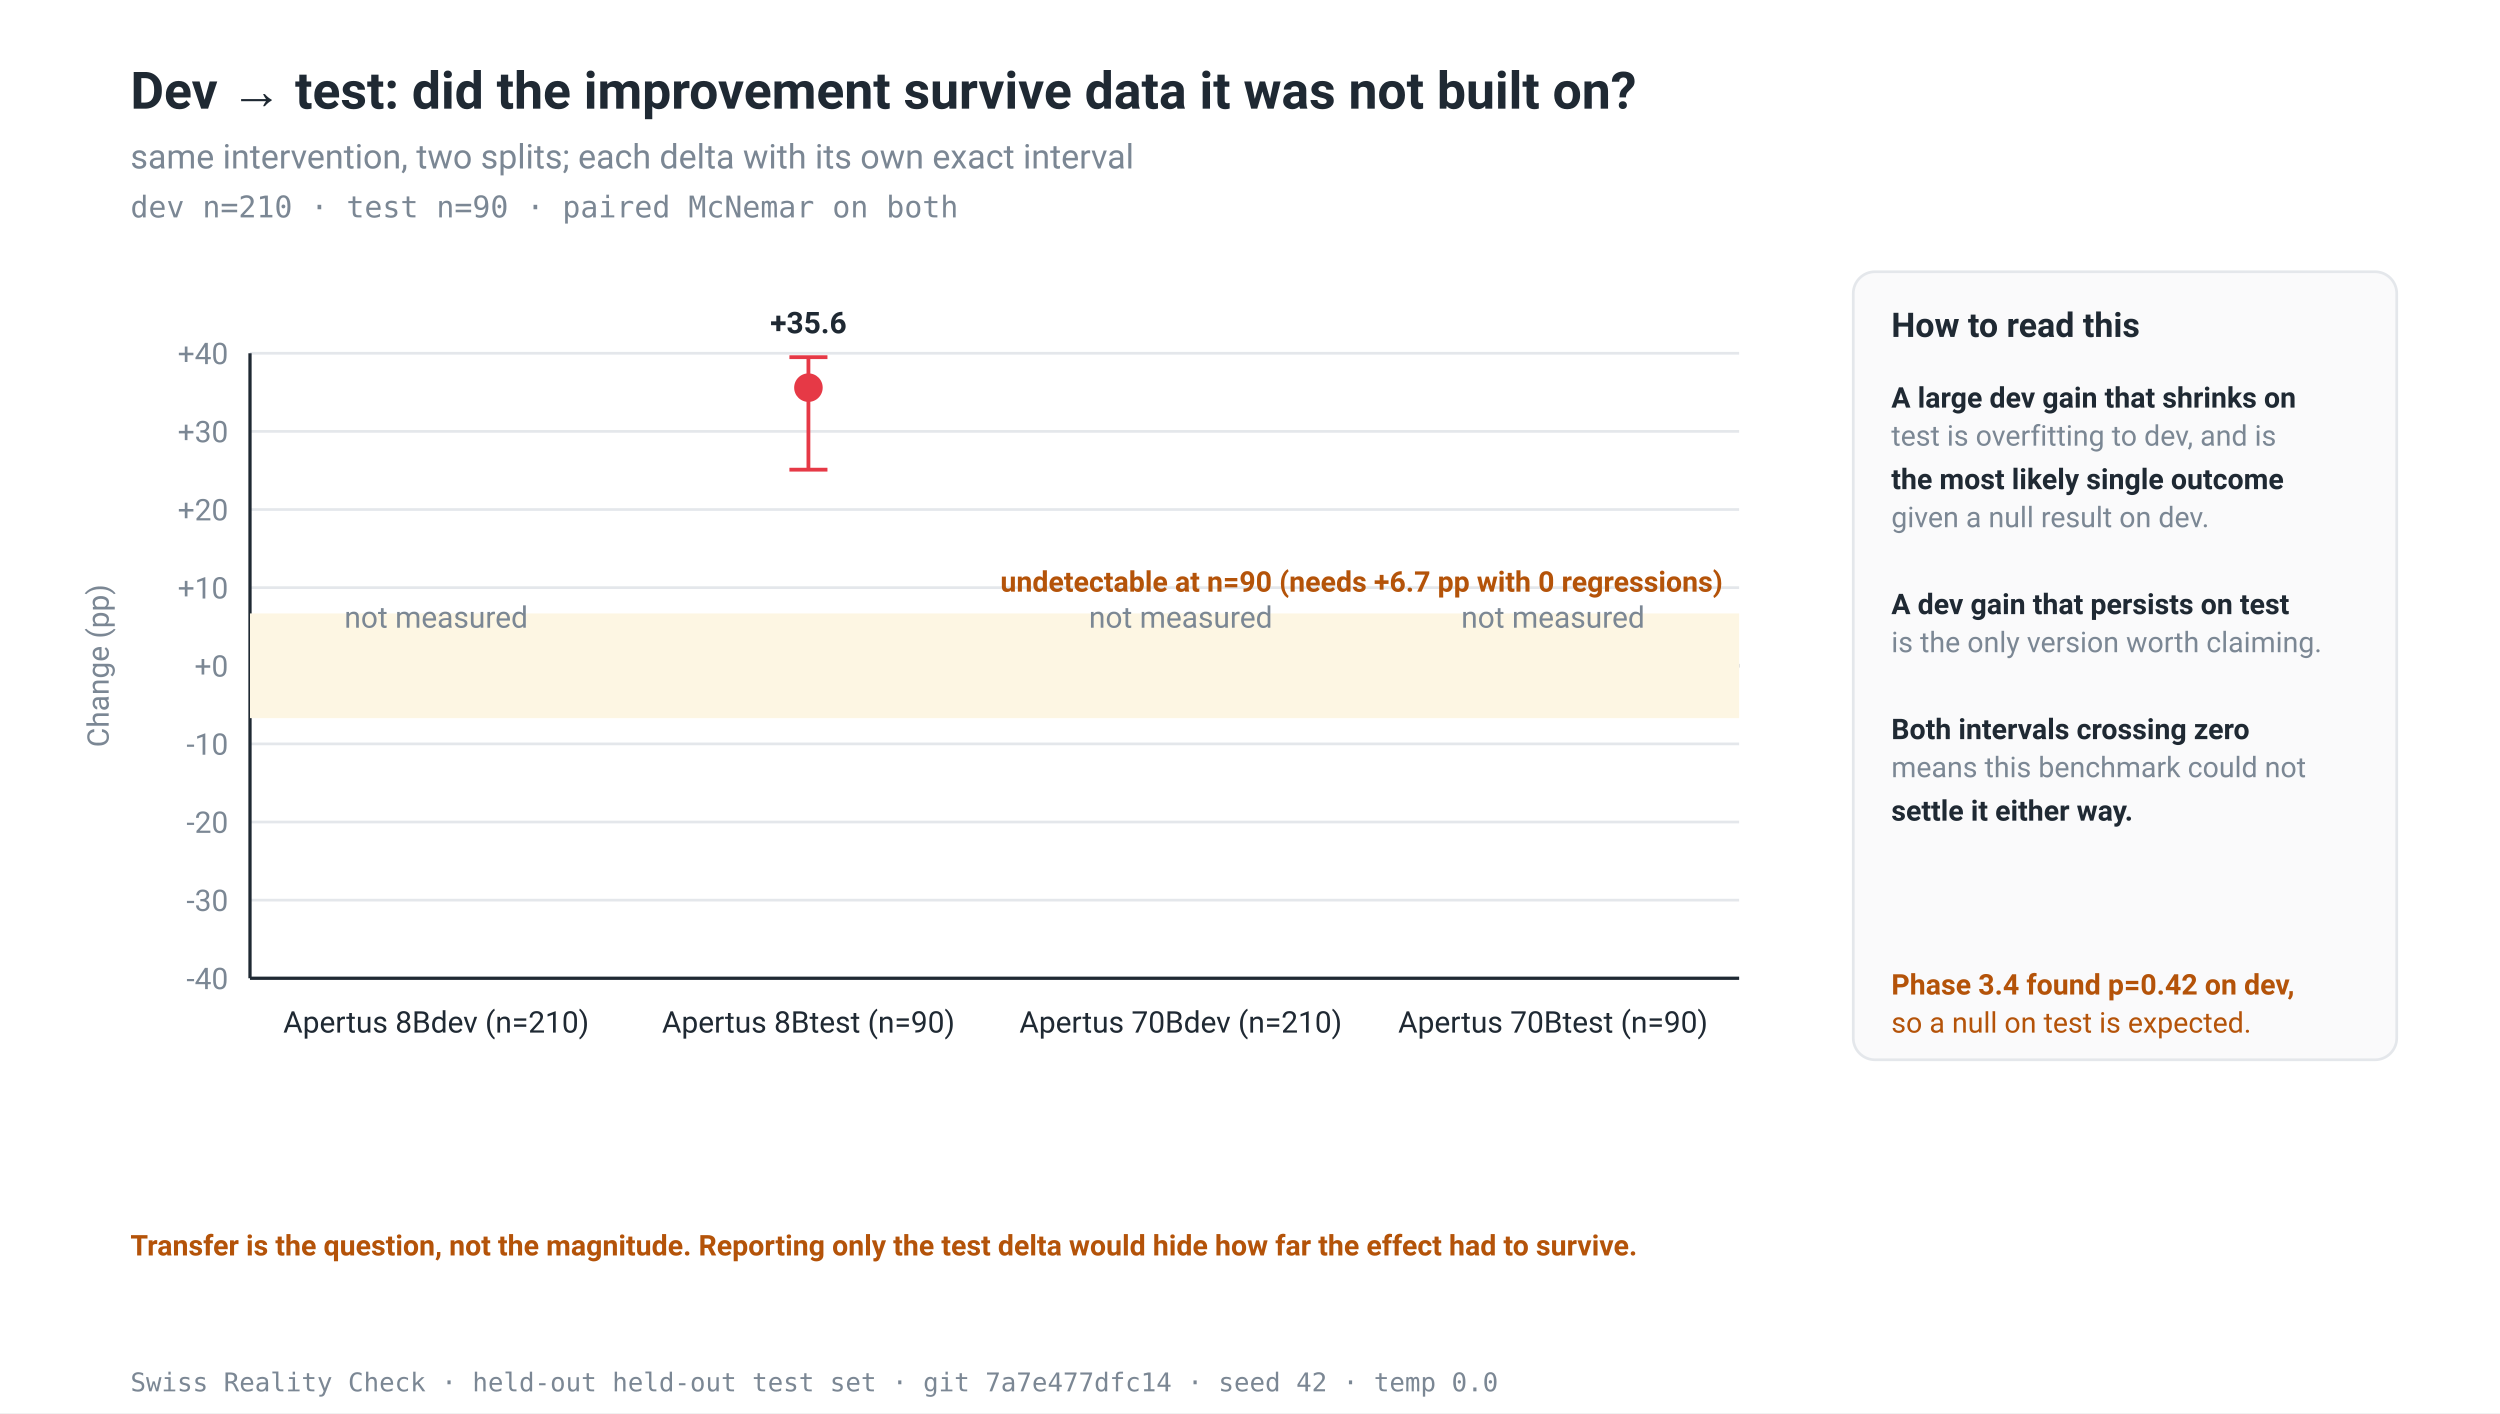
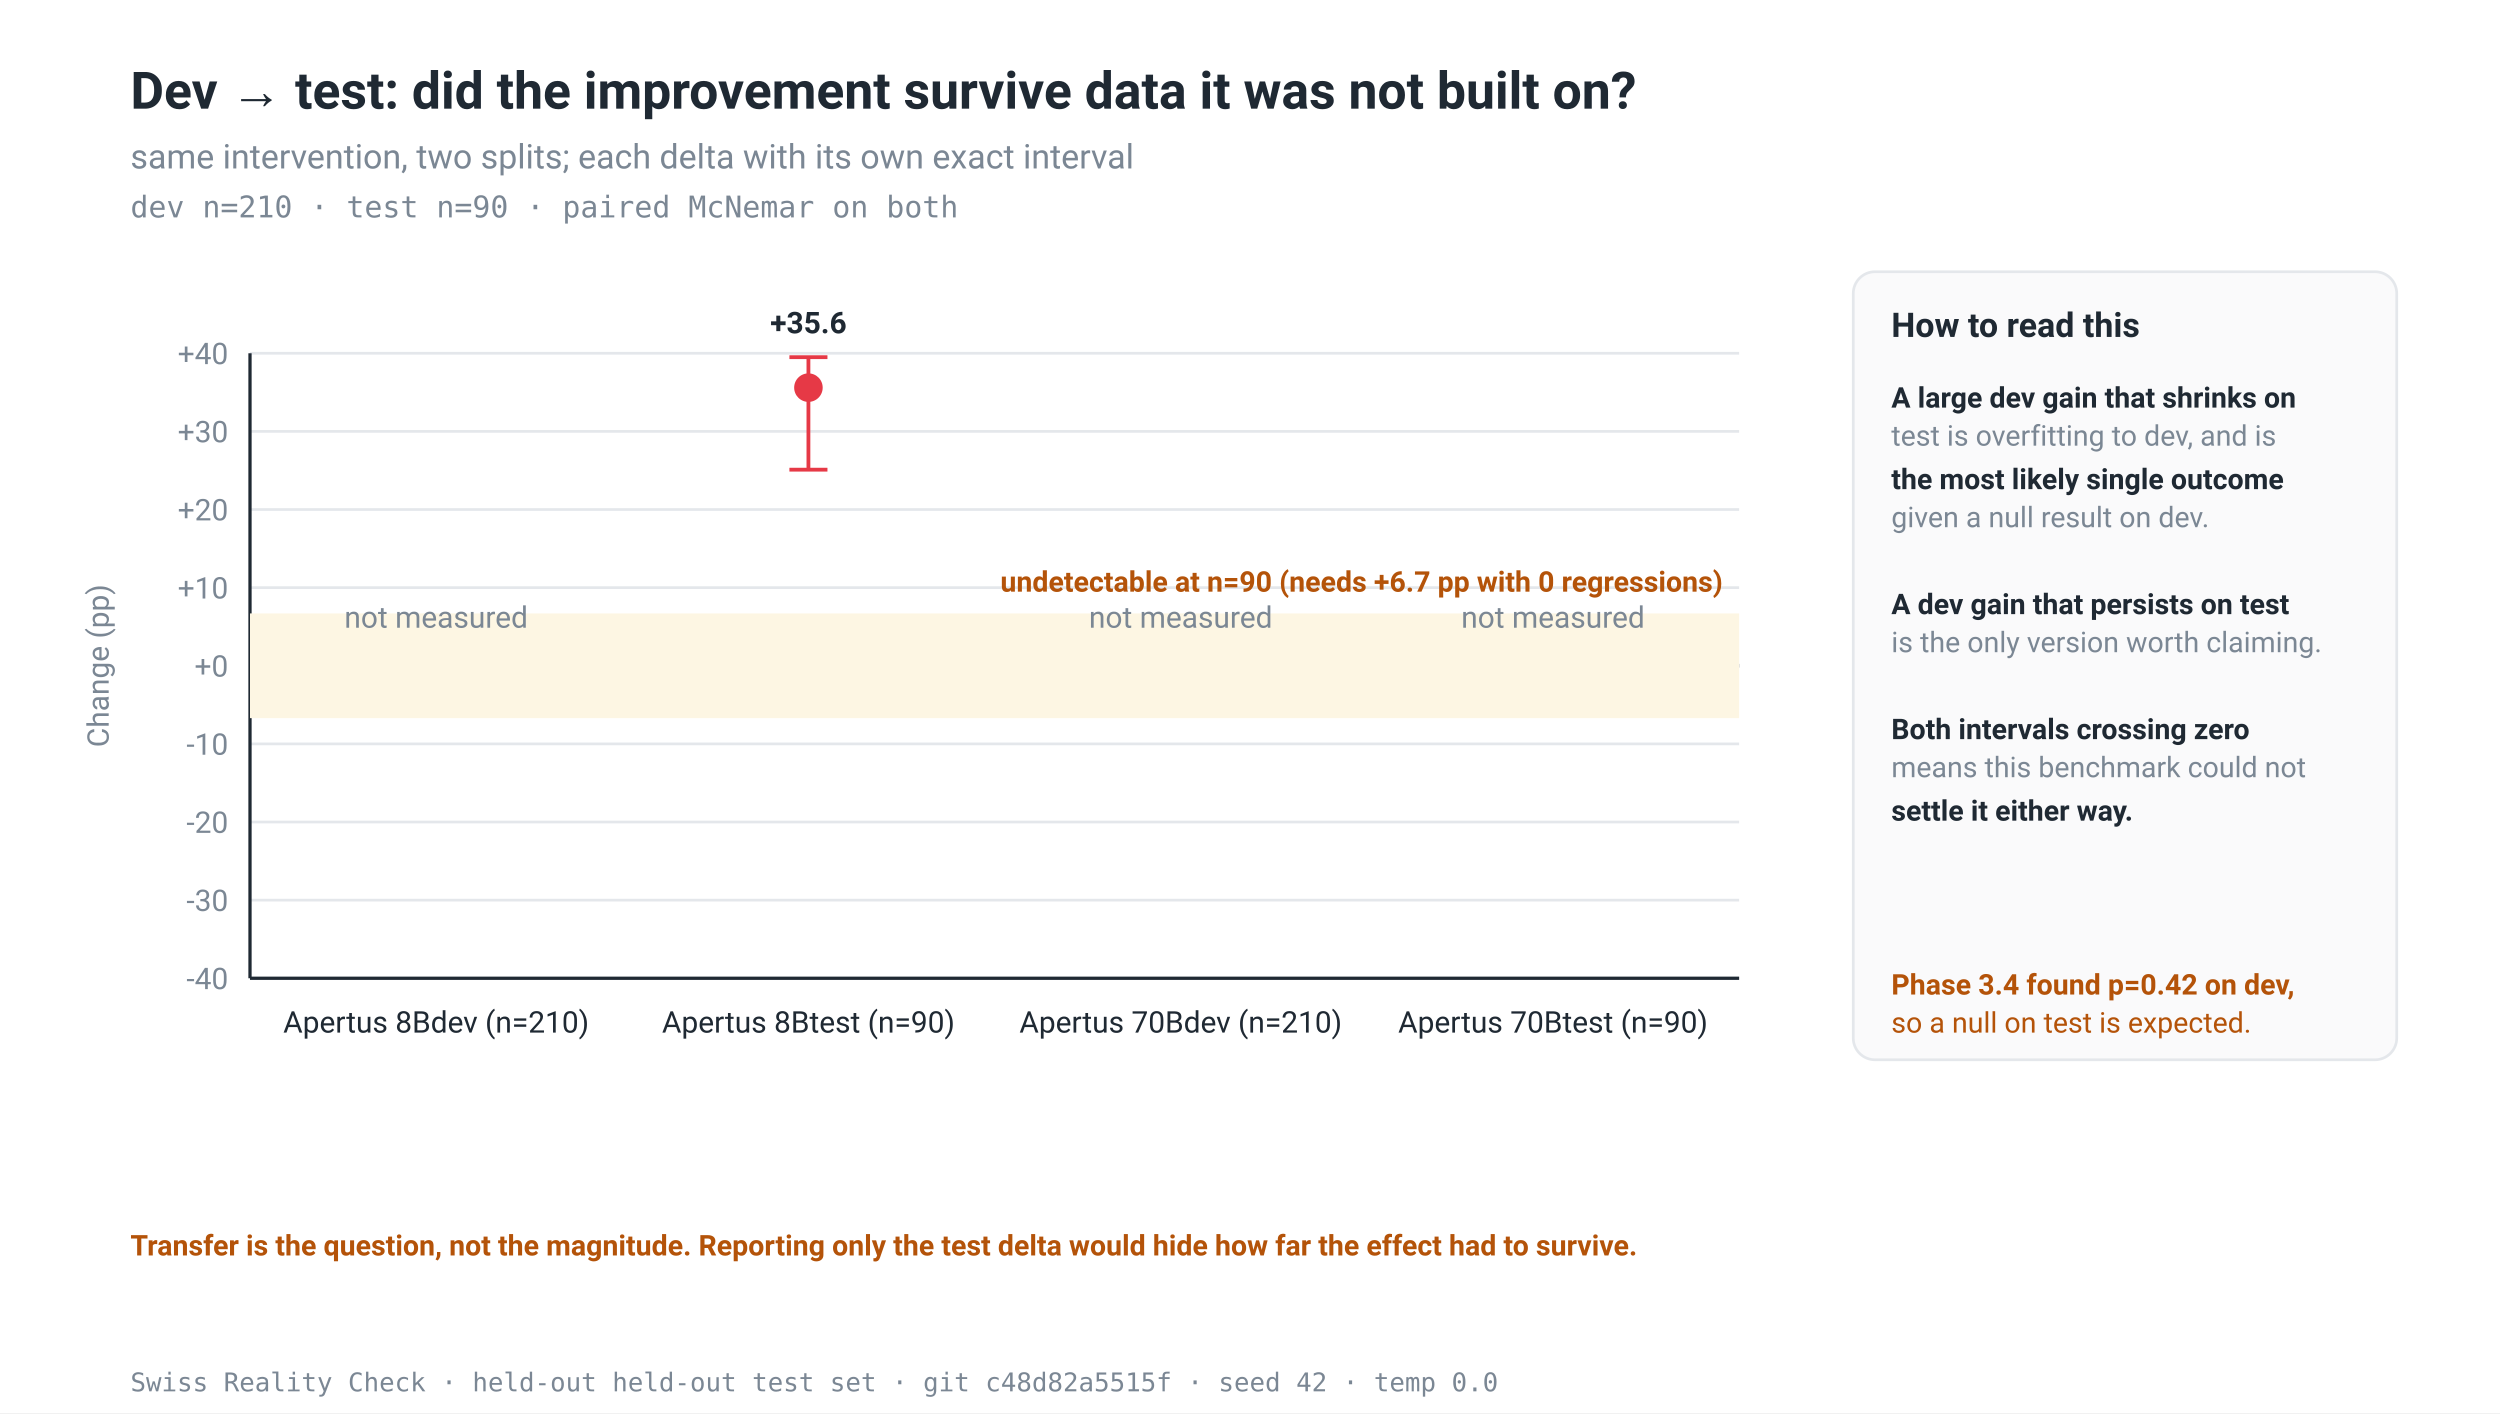
<svg xmlns="http://www.w3.org/2000/svg" width="920" height="520" viewBox="0 0 920 520" role="img" aria-labelledby="t" font-family="ui-sans-serif, -apple-system, 'Segoe UI', Roboto, 'Helvetica Neue', Arial, sans-serif">
  <rect width="920" height="520" fill="#FFFFFF" />
  <text x="48.00" y="40.00" font-family="ui-sans-serif, -apple-system, 'Segoe UI', Roboto, 'Helvetica Neue', Arial, sans-serif" font-size="19" fill="#1F2933" font-weight="bold" text-anchor="start" opacity="1.0" font-style="">Dev → test: did the improvement survive data it was not built on?</text>
  <text x="48.00" y="62.00" font-family="ui-sans-serif, -apple-system, 'Segoe UI', Roboto, 'Helvetica Neue', Arial, sans-serif" font-size="12.5" fill="#7B8794" font-weight="normal" text-anchor="start" opacity="1.0" font-style="">same intervention, two splits; each delta with its own exact interval</text>
  <text x="48.00" y="80.00" font-family="ui-monospace, SFMono-Regular, Menlo, Consolas, monospace" font-size="11" fill="#7B8794" font-weight="normal" text-anchor="start" opacity="1.0" font-style="">dev n=210 · test n=90 · paired McNemar on both</text>
  <line x1="92.00" y1="360.00" x2="640.00" y2="360.00" stroke="#E4E7EB" stroke-width="1" stroke-linecap="butt" />
  <text x="84.00" y="364.00" font-family="ui-sans-serif, -apple-system, 'Segoe UI', Roboto, 'Helvetica Neue', Arial, sans-serif" font-size="11" fill="#7B8794" font-weight="normal" text-anchor="end" opacity="1.0" font-style="">-40</text>
  <line x1="92.00" y1="331.25" x2="640.00" y2="331.25" stroke="#E4E7EB" stroke-width="1" stroke-linecap="butt" />
  <text x="84.00" y="335.25" font-family="ui-sans-serif, -apple-system, 'Segoe UI', Roboto, 'Helvetica Neue', Arial, sans-serif" font-size="11" fill="#7B8794" font-weight="normal" text-anchor="end" opacity="1.0" font-style="">-30</text>
  <line x1="92.00" y1="302.50" x2="640.00" y2="302.50" stroke="#E4E7EB" stroke-width="1" stroke-linecap="butt" />
  <text x="84.00" y="306.50" font-family="ui-sans-serif, -apple-system, 'Segoe UI', Roboto, 'Helvetica Neue', Arial, sans-serif" font-size="11" fill="#7B8794" font-weight="normal" text-anchor="end" opacity="1.0" font-style="">-20</text>
  <line x1="92.00" y1="273.75" x2="640.00" y2="273.75" stroke="#E4E7EB" stroke-width="1" stroke-linecap="butt" />
  <text x="84.00" y="277.75" font-family="ui-sans-serif, -apple-system, 'Segoe UI', Roboto, 'Helvetica Neue', Arial, sans-serif" font-size="11" fill="#7B8794" font-weight="normal" text-anchor="end" opacity="1.0" font-style="">-10</text>
  <line x1="92.00" y1="245.00" x2="640.00" y2="245.00" stroke="#E4E7EB" stroke-width="1" stroke-linecap="butt" />
  <text x="84.00" y="249.00" font-family="ui-sans-serif, -apple-system, 'Segoe UI', Roboto, 'Helvetica Neue', Arial, sans-serif" font-size="11" fill="#7B8794" font-weight="normal" text-anchor="end" opacity="1.0" font-style="">+0</text>
  <line x1="92.00" y1="216.25" x2="640.00" y2="216.25" stroke="#E4E7EB" stroke-width="1" stroke-linecap="butt" />
  <text x="84.00" y="220.25" font-family="ui-sans-serif, -apple-system, 'Segoe UI', Roboto, 'Helvetica Neue', Arial, sans-serif" font-size="11" fill="#7B8794" font-weight="normal" text-anchor="end" opacity="1.0" font-style="">+10</text>
  <line x1="92.00" y1="187.50" x2="640.00" y2="187.50" stroke="#E4E7EB" stroke-width="1" stroke-linecap="butt" />
  <text x="84.00" y="191.50" font-family="ui-sans-serif, -apple-system, 'Segoe UI', Roboto, 'Helvetica Neue', Arial, sans-serif" font-size="11" fill="#7B8794" font-weight="normal" text-anchor="end" opacity="1.0" font-style="">+20</text>
  <line x1="92.00" y1="158.75" x2="640.00" y2="158.75" stroke="#E4E7EB" stroke-width="1" stroke-linecap="butt" />
  <text x="84.00" y="162.75" font-family="ui-sans-serif, -apple-system, 'Segoe UI', Roboto, 'Helvetica Neue', Arial, sans-serif" font-size="11" fill="#7B8794" font-weight="normal" text-anchor="end" opacity="1.0" font-style="">+30</text>
  <line x1="92.00" y1="130.00" x2="640.00" y2="130.00" stroke="#E4E7EB" stroke-width="1" stroke-linecap="butt" />
  <text x="84.00" y="134.00" font-family="ui-sans-serif, -apple-system, 'Segoe UI', Roboto, 'Helvetica Neue', Arial, sans-serif" font-size="11" fill="#7B8794" font-weight="normal" text-anchor="end" opacity="1.0" font-style="">+40</text>
  <line x1="92.00" y1="130.00" x2="92.00" y2="360.00" stroke="#1F2933" stroke-width="1.2" stroke-linecap="butt" />
  <line x1="92.00" y1="360.00" x2="640.00" y2="360.00" stroke="#1F2933" stroke-width="1.2" stroke-linecap="butt" />
  <text x="40.00" y="245.00" font-family="ui-sans-serif, -apple-system, 'Segoe UI', Roboto, 'Helvetica Neue', Arial, sans-serif" font-size="11" fill="#7B8794" font-weight="normal" text-anchor="middle" transform="rotate(-90 40.00 245.00)">Change (pp)</text>
  <line x1="92.00" y1="245.00" x2="640.00" y2="245.00" stroke="#1F2933" stroke-width="1.4" stroke-linecap="butt" />
  <text x="636.00" y="239.00" font-family="ui-sans-serif, -apple-system, 'Segoe UI', Roboto, 'Helvetica Neue', Arial, sans-serif" font-size="11" fill="#1F2933" font-weight="bold" text-anchor="end" opacity="1.0" font-style="">no change</text>
  <rect x="92.00" y="225.74" width="548.00" height="38.53" rx="0" fill="#FDF6E3" stroke="none" stroke-width="1" opacity="1.0" />
  <text x="634.00" y="217.74" font-family="ui-sans-serif, -apple-system, 'Segoe UI', Roboto, 'Helvetica Neue', Arial, sans-serif" font-size="10.5" fill="#B45309" font-weight="bold" text-anchor="end" opacity="1.0" font-style="">undetectable at n=90 (needs +6.7 pp with 0 regressions)</text>
  <text x="160.50" y="231.00" font-family="ui-sans-serif, -apple-system, 'Segoe UI', Roboto, 'Helvetica Neue', Arial, sans-serif" font-size="11" fill="#7B8794" font-weight="normal" text-anchor="middle" opacity="1.0" font-style="">not measured</text>
  <circle cx="297.50" cy="142.65" r="6" fill="#E63946" stroke="#FFFFFF" stroke-width="1.5" opacity="1.0" />
  <line x1="297.50" y1="172.84" x2="297.50" y2="131.44" stroke="#E63946" stroke-width="1.4" stroke-linecap="butt" />
  <line x1="290.50" y1="172.84" x2="304.50" y2="172.84" stroke="#E63946" stroke-width="1.4" stroke-linecap="butt" />
  <line x1="290.50" y1="131.44" x2="304.50" y2="131.44" stroke="#E63946" stroke-width="1.4" stroke-linecap="butt" />
  <text x="297.50" y="122.65" font-family="ui-sans-serif, -apple-system, 'Segoe UI', Roboto, 'Helvetica Neue', Arial, sans-serif" font-size="11" fill="#1F2933" font-weight="bold" text-anchor="middle" opacity="1.0" font-style="">+35.6</text>
  <text x="434.50" y="231.00" font-family="ui-sans-serif, -apple-system, 'Segoe UI', Roboto, 'Helvetica Neue', Arial, sans-serif" font-size="11" fill="#7B8794" font-weight="normal" text-anchor="middle" opacity="1.0" font-style="">not measured</text>
  <text x="571.50" y="231.00" font-family="ui-sans-serif, -apple-system, 'Segoe UI', Roboto, 'Helvetica Neue', Arial, sans-serif" font-size="11" fill="#7B8794" font-weight="normal" text-anchor="middle" opacity="1.0" font-style="">not measured</text>
  <text x="160.50" y="380.00" font-family="ui-sans-serif, -apple-system, 'Segoe UI', Roboto, 'Helvetica Neue', Arial, sans-serif" font-size="11" fill="#1F2933" font-weight="normal" text-anchor="middle" opacity="1.0" font-style="">Apertus 8B
dev (n=210)</text>
  <text x="297.50" y="380.00" font-family="ui-sans-serif, -apple-system, 'Segoe UI', Roboto, 'Helvetica Neue', Arial, sans-serif" font-size="11" fill="#1F2933" font-weight="normal" text-anchor="middle" opacity="1.0" font-style="">Apertus 8B
test (n=90)</text>
  <text x="434.50" y="380.00" font-family="ui-sans-serif, -apple-system, 'Segoe UI', Roboto, 'Helvetica Neue', Arial, sans-serif" font-size="11" fill="#1F2933" font-weight="normal" text-anchor="middle" opacity="1.0" font-style="">Apertus 70B
dev (n=210)</text>
  <text x="571.50" y="380.00" font-family="ui-sans-serif, -apple-system, 'Segoe UI', Roboto, 'Helvetica Neue', Arial, sans-serif" font-size="11" fill="#1F2933" font-weight="normal" text-anchor="middle" opacity="1.0" font-style="">Apertus 70B
test (n=90)</text>
  <rect x="682.00" y="100.00" width="200.00" height="290.00" rx="8" fill="#FAFAFB" stroke="#E4E7EB" stroke-width="1" opacity="1.0" />
  <text x="696.00" y="124.00" font-family="ui-sans-serif, -apple-system, 'Segoe UI', Roboto, 'Helvetica Neue', Arial, sans-serif" font-size="12.5" fill="#1F2933" font-weight="bold" text-anchor="start" opacity="1.0" font-style="">How to read this</text>
  <text x="696.00" y="150.00" font-family="ui-sans-serif, -apple-system, 'Segoe UI', Roboto, 'Helvetica Neue', Arial, sans-serif" font-size="10.5" fill="#1F2933" font-weight="bold" text-anchor="start" opacity="1.0" font-style="">A large dev gain that shrinks on</text>
  <text x="696.00" y="164.00" font-family="ui-sans-serif, -apple-system, 'Segoe UI', Roboto, 'Helvetica Neue', Arial, sans-serif" font-size="10.5" fill="#7B8794" font-weight="normal" text-anchor="start" opacity="1.0" font-style="">test is overfitting to dev, and is</text>
  <text x="696.00" y="180.00" font-family="ui-sans-serif, -apple-system, 'Segoe UI', Roboto, 'Helvetica Neue', Arial, sans-serif" font-size="10.5" fill="#1F2933" font-weight="bold" text-anchor="start" opacity="1.0" font-style="">the most likely single outcome</text>
  <text x="696.00" y="194.00" font-family="ui-sans-serif, -apple-system, 'Segoe UI', Roboto, 'Helvetica Neue', Arial, sans-serif" font-size="10.5" fill="#7B8794" font-weight="normal" text-anchor="start" opacity="1.0" font-style="">given a null result on dev.</text>
  <text x="696.00" y="226.00" font-family="ui-sans-serif, -apple-system, 'Segoe UI', Roboto, 'Helvetica Neue', Arial, sans-serif" font-size="10.5" fill="#1F2933" font-weight="bold" text-anchor="start" opacity="1.0" font-style="">A dev gain that persists on test</text>
  <text x="696.00" y="240.00" font-family="ui-sans-serif, -apple-system, 'Segoe UI', Roboto, 'Helvetica Neue', Arial, sans-serif" font-size="10.5" fill="#7B8794" font-weight="normal" text-anchor="start" opacity="1.0" font-style="">is the only version worth claiming.</text>
  <text x="696.00" y="272.00" font-family="ui-sans-serif, -apple-system, 'Segoe UI', Roboto, 'Helvetica Neue', Arial, sans-serif" font-size="10.5" fill="#1F2933" font-weight="bold" text-anchor="start" opacity="1.0" font-style="">Both intervals crossing zero</text>
  <text x="696.00" y="286.00" font-family="ui-sans-serif, -apple-system, 'Segoe UI', Roboto, 'Helvetica Neue', Arial, sans-serif" font-size="10.5" fill="#7B8794" font-weight="normal" text-anchor="start" opacity="1.0" font-style="">means this benchmark could not</text>
  <text x="696.00" y="302.00" font-family="ui-sans-serif, -apple-system, 'Segoe UI', Roboto, 'Helvetica Neue', Arial, sans-serif" font-size="10.5" fill="#1F2933" font-weight="bold" text-anchor="start" opacity="1.0" font-style="">settle it either way.</text>
  <text x="696.00" y="366.00" font-family="ui-sans-serif, -apple-system, 'Segoe UI', Roboto, 'Helvetica Neue', Arial, sans-serif" font-size="10.5" fill="#B45309" font-weight="bold" text-anchor="start" opacity="1.0" font-style="">Phase 3.4 found p=0.42 on dev,</text>
  <text x="696.00" y="380.00" font-family="ui-sans-serif, -apple-system, 'Segoe UI', Roboto, 'Helvetica Neue', Arial, sans-serif" font-size="10.5" fill="#B45309" font-weight="normal" text-anchor="start" opacity="1.0" font-style="">so a null on test is expected.</text>
  <text x="48.00" y="462.00" font-family="ui-sans-serif, -apple-system, 'Segoe UI', Roboto, 'Helvetica Neue', Arial, sans-serif" font-size="10.5" fill="#B45309" font-weight="bold" text-anchor="start" opacity="1.0" font-style="">Transfer is the question, not the magnitude. Reporting only the test delta would hide how far the effect had to survive.</text>
-   <text x="48.00" y="512.00" font-family="ui-monospace, SFMono-Regular, Menlo, Consolas, monospace" font-size="9.5" fill="#7B8794" font-weight="normal" text-anchor="start" opacity="1.0" font-style="">Swiss Reality Check · held-out held-out test set · git 7a7e477dfc14 · seed 42 · temp 0.0</text>
+   <text x="48.00" y="512.00" font-family="ui-monospace, SFMono-Regular, Menlo, Consolas, monospace" font-size="9.5" fill="#7B8794" font-weight="normal" text-anchor="start" opacity="1.0" font-style="">Swiss Reality Check · held-out held-out test set · git c48d82a5515f · seed 42 · temp 0.0</text>
</svg>
